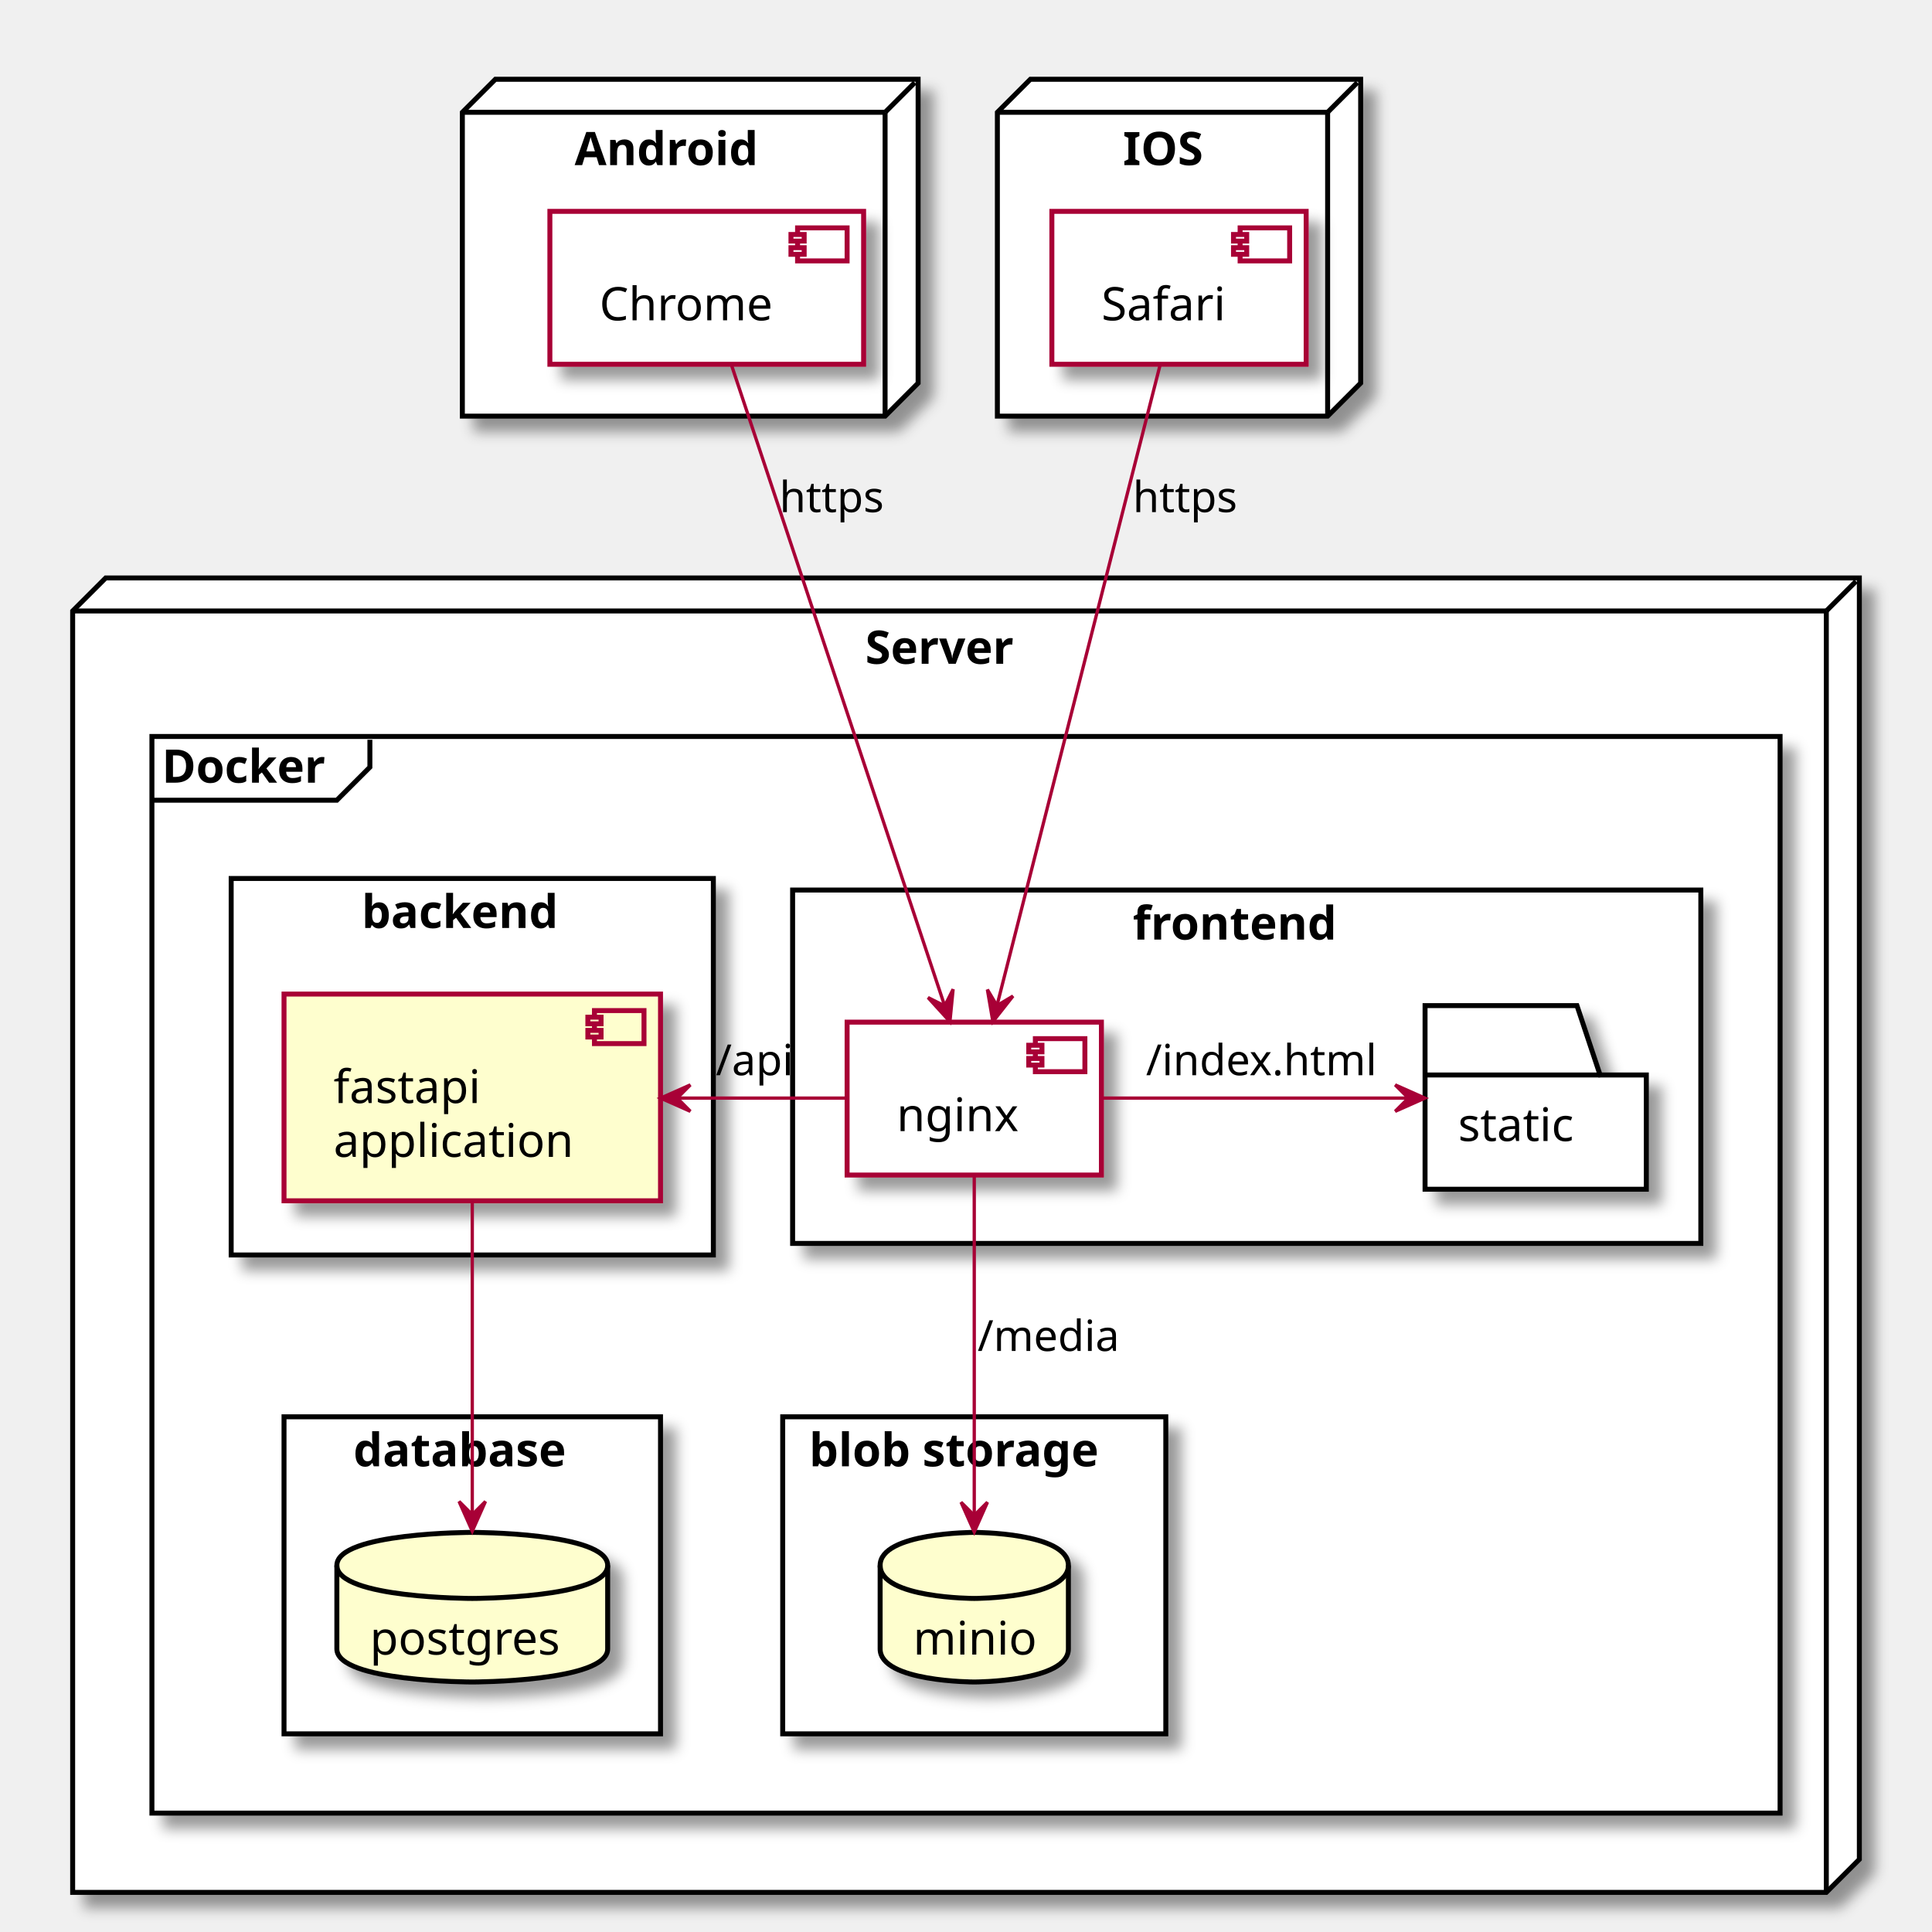
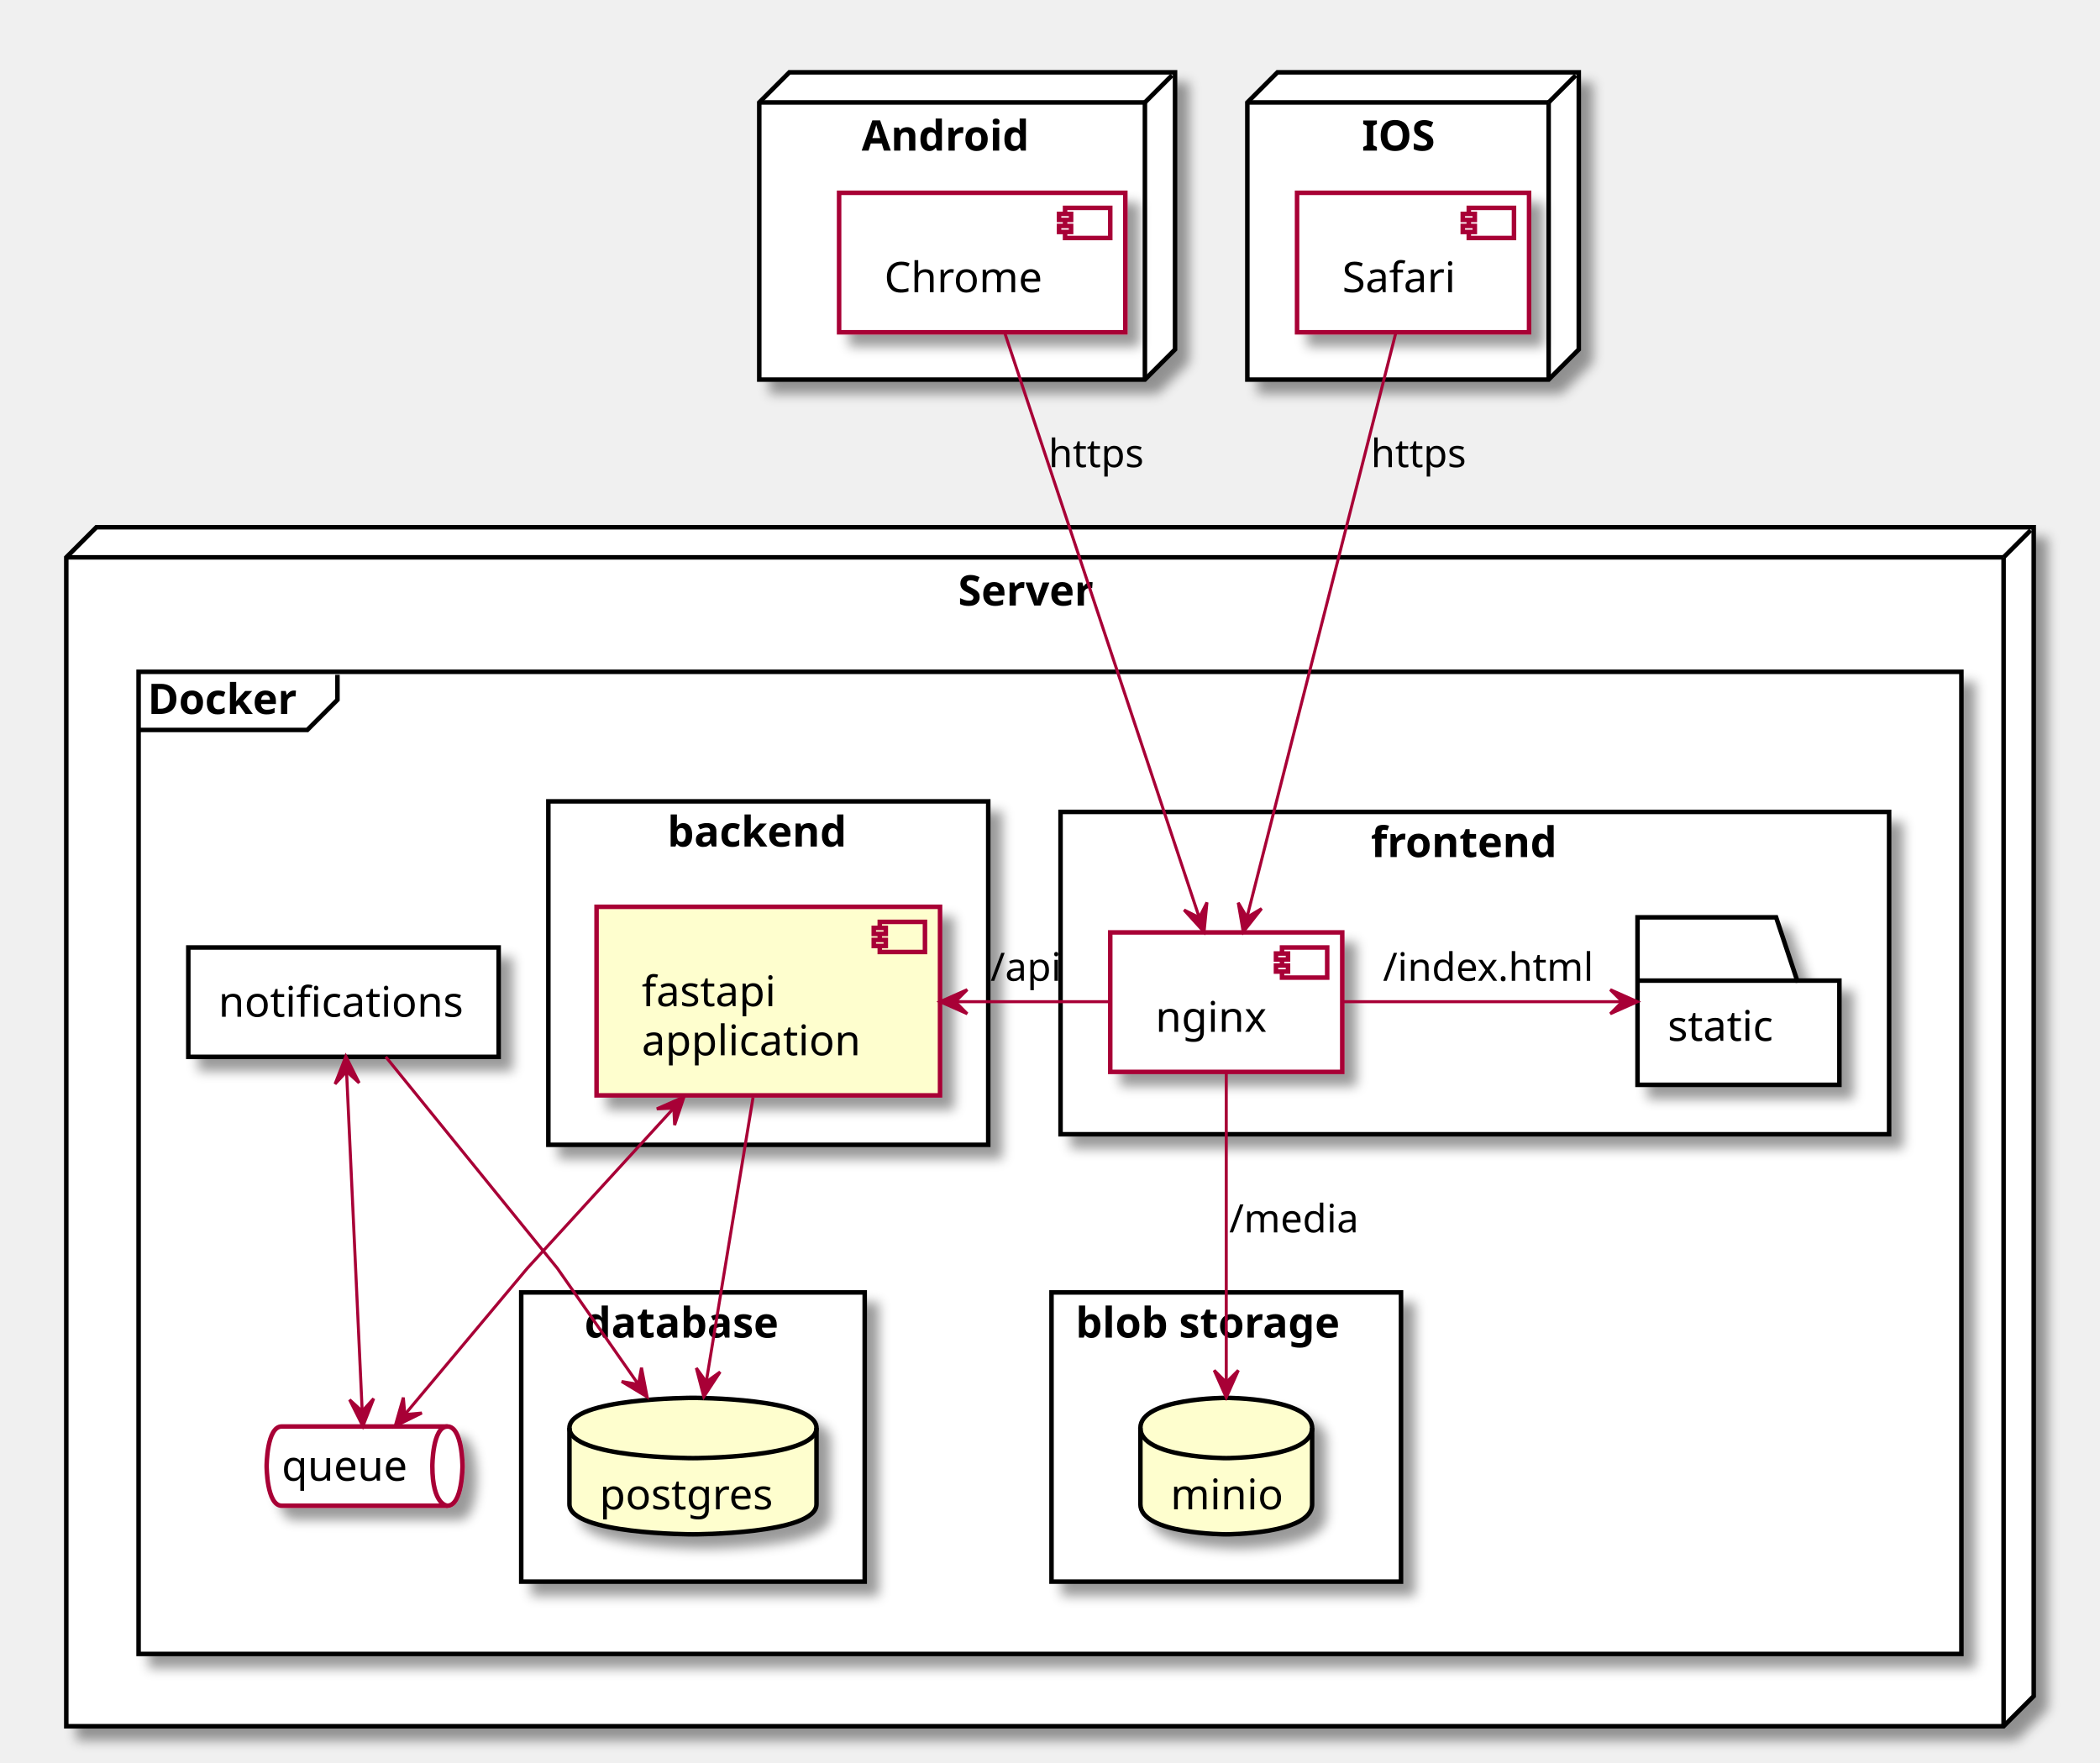
- <svg xmlns="http://www.w3.org/2000/svg" contentScriptType="application/ecmascript" contentStyleType="text/css" height="585px" preserveAspectRatio="none" style="width:585px;height:585px;" version="1.1" viewBox="0 0 585 585" width="585px" zoomAndPan="magnify">
+ <svg xmlns="http://www.w3.org/2000/svg" contentScriptType="application/ecmascript" contentStyleType="text/css" height="585px" preserveAspectRatio="none" style="width:697px;height:585px;" version="1.1" viewBox="0 0 697 585" width="697px" zoomAndPan="magnify">
  <defs>
-     <filter height="300%" id="f1qkgiq5kwz76f" width="300%" x="-1" y="-1">
+     <filter height="300%" id="fquxpq9agxeb5" width="300%" x="-1" y="-1">
      <feGaussianBlur result="blurOut" stdDeviation="2.0" />
      <feColorMatrix in="blurOut" result="blurOut2" type="matrix" values="0 0 0 0 0 0 0 0 0 0 0 0 0 0 0 0 0 0 .4 0" />
      <feOffset dx="4.0" dy="4.0" in="blurOut2" result="blurOut3" />
      <feBlend in="SourceGraphic" in2="blurOut3" mode="normal" />
    </filter>
  </defs>
  <g>
-     <polygon fill="#FFFFFF" filter="url(#f1qkgiq5kwz76f)" points="22,185,32,175,563,175,563,563,553,573,22,573,22,185" style="stroke: #000000; stroke-width: 1.5;" />
-     <line style="stroke: #000000; stroke-width: 1.5;" x1="553" x2="562" y1="185" y2="176" />
-     <line style="stroke: #000000; stroke-width: 1.5;" x1="22" x2="553" y1="185" y2="185" />
-     <line style="stroke: #000000; stroke-width: 1.5;" x1="553" x2="553" y1="185" y2="573" />
-     <text fill="#000000" font-family="sans-serif" font-size="14" font-weight="bold" lengthAdjust="spacingAndGlyphs" textLength="53" x="262" y="200.995">Server</text>
-     <rect fill="#FFFFFF" filter="url(#f1qkgiq5kwz76f)" height="326" style="stroke: #000000; stroke-width: 1.5;" width="493" x="46" y="223" />
+     <polygon fill="#FFFFFF" filter="url(#fquxpq9agxeb5)" points="22,185,32,175,675,175,675,563,665,573,22,573,22,185" style="stroke: #000000; stroke-width: 1.5;" />
+     <line style="stroke: #000000; stroke-width: 1.5;" x1="665" x2="674" y1="185" y2="176" />
+     <line style="stroke: #000000; stroke-width: 1.5;" x1="22" x2="665" y1="185" y2="185" />
+     <line style="stroke: #000000; stroke-width: 1.5;" x1="665" x2="665" y1="185" y2="573" />
+     <text fill="#000000" font-family="sans-serif" font-size="14" font-weight="bold" lengthAdjust="spacingAndGlyphs" textLength="53" x="318" y="200.995">Server</text>
+     <rect fill="#FFFFFF" filter="url(#fquxpq9agxeb5)" height="326" style="stroke: #000000; stroke-width: 1.5;" width="605" x="46" y="223" />
    <path d="M112,224 L112,232.297 L102,242.297 L46,242.297 " fill="none" style="stroke: #000000; stroke-width: 1.5;" />
    <text fill="#000000" font-family="sans-serif" font-size="14" font-weight="bold" lengthAdjust="spacingAndGlyphs" textLength="56" x="49" y="236.995">Docker</text>
-     <rect fill="#FFFFFF" filter="url(#f1qkgiq5kwz76f)" height="107" style="stroke: #000000; stroke-width: 1.5;" width="275" x="240" y="269.5" />
-     <text fill="#000000" font-family="sans-serif" font-size="14" font-weight="bold" lengthAdjust="spacingAndGlyphs" textLength="69" x="343" y="284.495">frontend</text>
-     <rect fill="#FFFFFF" filter="url(#f1qkgiq5kwz76f)" height="114" style="stroke: #000000; stroke-width: 1.5;" width="146" x="70" y="266" />
-     <text fill="#000000" font-family="sans-serif" font-size="14" font-weight="bold" lengthAdjust="spacingAndGlyphs" textLength="67" x="109.5" y="280.995">backend</text>
-     <rect fill="#FFFFFF" filter="url(#f1qkgiq5kwz76f)" height="96" style="stroke: #000000; stroke-width: 1.5;" width="114" x="86" y="429" />
-     <text fill="#000000" font-family="sans-serif" font-size="14" font-weight="bold" lengthAdjust="spacingAndGlyphs" textLength="72" x="107" y="443.995">database</text>
-     <rect fill="#FFFFFF" filter="url(#f1qkgiq5kwz76f)" height="96" style="stroke: #000000; stroke-width: 1.5;" width="116" x="237" y="429" />
-     <text fill="#000000" font-family="sans-serif" font-size="14" font-weight="bold" lengthAdjust="spacingAndGlyphs" textLength="100" x="245" y="443.995">blob storage</text>
-     <polygon fill="#FFFFFF" filter="url(#f1qkgiq5kwz76f)" points="140,34,150,24,278,24,278,116,268,126,140,126,140,34" style="stroke: #000000; stroke-width: 1.5;" />
-     <line style="stroke: #000000; stroke-width: 1.5;" x1="268" x2="277" y1="34" y2="25" />
-     <line style="stroke: #000000; stroke-width: 1.5;" x1="140" x2="268" y1="34" y2="34" />
-     <line style="stroke: #000000; stroke-width: 1.5;" x1="268" x2="268" y1="34" y2="126" />
-     <text fill="#000000" font-family="sans-serif" font-size="14" font-weight="bold" lengthAdjust="spacingAndGlyphs" textLength="62" x="174" y="49.995">Android</text>
-     <polygon fill="#FFFFFF" filter="url(#f1qkgiq5kwz76f)" points="302,34,312,24,412,24,412,116,402,126,302,126,302,34" style="stroke: #000000; stroke-width: 1.5;" />
-     <line style="stroke: #000000; stroke-width: 1.5;" x1="402" x2="411" y1="34" y2="25" />
-     <line style="stroke: #000000; stroke-width: 1.5;" x1="302" x2="402" y1="34" y2="34" />
-     <line style="stroke: #000000; stroke-width: 1.5;" x1="402" x2="402" y1="34" y2="126" />
-     <text fill="#000000" font-family="sans-serif" font-size="14" font-weight="bold" lengthAdjust="spacingAndGlyphs" textLength="26" x="340" y="49.995">IOS</text>
-     <rect fill="#FFFFFF" filter="url(#f1qkgiq5kwz76f)" height="46.297" style="stroke: #A80036; stroke-width: 1.5;" width="77" x="256.5" y="309.5" />
-     <rect fill="#FFFFFF" height="10" style="stroke: #A80036; stroke-width: 1.5;" width="15" x="313.5" y="314.5" />
-     <rect fill="#FFFFFF" height="2" style="stroke: #A80036; stroke-width: 1.5;" width="4" x="311.5" y="316.5" />
-     <rect fill="#FFFFFF" height="2" style="stroke: #A80036; stroke-width: 1.5;" width="4" x="311.5" y="320.5" />
-     <text fill="#000000" font-family="sans-serif" font-size="14" lengthAdjust="spacingAndGlyphs" textLength="37" x="271.5" y="342.495">nginx</text>
-     <polygon fill="#FFFFFF" filter="url(#f1qkgiq5kwz76f)" points="431.5,304.5,477.5,304.5,484.5,325.5,498.5,325.5,498.5,360.094,431.5,360.094,431.5,304.5" style="stroke: #000000; stroke-width: 1.5;" />
-     <line style="stroke: #000000; stroke-width: 1.5;" x1="431.5" x2="484.5" y1="325.5" y2="325.5" />
-     <text fill="#000000" font-family="sans-serif" font-size="14" lengthAdjust="spacingAndGlyphs" textLength="37" x="441.5" y="345.495">static</text>
-     <rect fill="#FEFECE" filter="url(#f1qkgiq5kwz76f)" height="62.594" style="stroke: #A80036; stroke-width: 1.5;" width="114" x="86" y="301" />
-     <rect fill="#FEFECE" height="10" style="stroke: #A80036; stroke-width: 1.5;" width="15" x="180" y="306" />
-     <rect fill="#FEFECE" height="2" style="stroke: #A80036; stroke-width: 1.5;" width="4" x="178" y="308" />
-     <rect fill="#FEFECE" height="2" style="stroke: #A80036; stroke-width: 1.5;" width="4" x="178" y="312" />
-     <text fill="#000000" font-family="sans-serif" font-size="14" lengthAdjust="spacingAndGlyphs" textLength="45" x="101" y="333.995">fastapi</text>
-     <text fill="#000000" font-family="sans-serif" font-size="14" lengthAdjust="spacingAndGlyphs" textLength="74" x="101" y="350.292">application</text>
-     <path d="M102,474 C102,464 143,464 143,464 C143,464 184,464 184,474 L184,499.297 C184,509.297 143,509.297 143,509.297 C143,509.297 102,509.297 102,499.297 L102,474 " fill="#FEFECE" filter="url(#f1qkgiq5kwz76f)" style="stroke: #000000; stroke-width: 1.5;" />
-     <path d="M102,474 C102,484 143,484 143,484 C143,484 184,484 184,474 " fill="none" style="stroke: #000000; stroke-width: 1.5;" />
-     <text fill="#000000" font-family="sans-serif" font-size="14" lengthAdjust="spacingAndGlyphs" textLength="62" x="112" y="500.995">postgres</text>
-     <path d="M266.5,474 C266.5,464 295,464 295,464 C295,464 323.5,464 323.5,474 L323.5,499.297 C323.5,509.297 295,509.297 295,509.297 C295,509.297 266.5,509.297 266.5,499.297 L266.5,474 " fill="#FEFECE" filter="url(#f1qkgiq5kwz76f)" style="stroke: #000000; stroke-width: 1.5;" />
-     <path d="M266.5,474 C266.5,484 295,484 295,484 C295,484 323.5,484 323.5,474 " fill="none" style="stroke: #000000; stroke-width: 1.5;" />
-     <text fill="#000000" font-family="sans-serif" font-size="14" lengthAdjust="spacingAndGlyphs" textLength="37" x="276.5" y="500.995">minio</text>
-     <rect fill="#FFFFFF" filter="url(#f1qkgiq5kwz76f)" height="46.297" style="stroke: #A80036; stroke-width: 1.5;" width="95" x="166.5" y="64" />
-     <rect fill="#FFFFFF" height="10" style="stroke: #A80036; stroke-width: 1.5;" width="15" x="241.5" y="69" />
-     <rect fill="#FFFFFF" height="2" style="stroke: #A80036; stroke-width: 1.5;" width="4" x="239.5" y="71" />
-     <rect fill="#FFFFFF" height="2" style="stroke: #A80036; stroke-width: 1.5;" width="4" x="239.5" y="75" />
-     <text fill="#000000" font-family="sans-serif" font-size="14" lengthAdjust="spacingAndGlyphs" textLength="55" x="181.5" y="96.995">Chrome</text>
-     <rect fill="#FFFFFF" filter="url(#f1qkgiq5kwz76f)" height="46.297" style="stroke: #A80036; stroke-width: 1.5;" width="77" x="318.5" y="64" />
-     <rect fill="#FFFFFF" height="10" style="stroke: #A80036; stroke-width: 1.5;" width="15" x="375.5" y="69" />
-     <rect fill="#FFFFFF" height="2" style="stroke: #A80036; stroke-width: 1.5;" width="4" x="373.5" y="71" />
-     <rect fill="#FFFFFF" height="2" style="stroke: #A80036; stroke-width: 1.5;" width="4" x="373.5" y="75" />
-     <text fill="#000000" font-family="sans-serif" font-size="14" lengthAdjust="spacingAndGlyphs" textLength="37" x="333.5" y="96.995">Safari</text>
-     <path d="M205.33,332.5 C222.52,332.5 240.67,332.5 256.11,332.5 " fill="none" id="api_server&lt;-nginx" style="stroke: #A80036; stroke-width: 1.0;" />
-     <polygon fill="#A80036" points="200.03,332.5,209.03,336.5,205.03,332.5,209.03,328.5,200.03,332.5" style="stroke: #A80036; stroke-width: 1.0;" />
-     <text fill="#000000" font-family="sans-serif" font-size="13" lengthAdjust="spacingAndGlyphs" textLength="23" x="216.75" y="325.567">/api</text>
-     <path d="M333.58,332.5 C361.33,332.5 398.62,332.5 426.39,332.5 " fill="none" id="nginx-&gt;static" style="stroke: #A80036; stroke-width: 1.0;" />
-     <polygon fill="#A80036" points="431.46,332.5,422.46,328.5,426.46,332.5,422.46,336.5,431.46,332.5" style="stroke: #A80036; stroke-width: 1.0;" />
-     <text fill="#000000" font-family="sans-serif" font-size="13" lengthAdjust="spacingAndGlyphs" textLength="71" x="347" y="325.567">/index.html</text>
-     <path d="M295,355.6 C295,382.89 295,429.27 295,458.59 " fill="none" id="nginx-&gt;minio" style="stroke: #A80036; stroke-width: 1.0;" />
-     <polygon fill="#A80036" points="295,463.86,299,454.86,295,458.86,291,454.86,295,463.86" style="stroke: #A80036; stroke-width: 1.0;" />
-     <text fill="#000000" font-family="sans-serif" font-size="13" lengthAdjust="spacingAndGlyphs" textLength="44" x="296" y="409.067">/media</text>
-     <path d="M143,364.26 C143,391.91 143,432.12 143,458.54 " fill="none" id="api_server-&gt;postgres" style="stroke: #A80036; stroke-width: 1.0;" />
-     <polygon fill="#A80036" points="143,463.63,147,454.63,143,458.63,139,454.63,143,463.63" style="stroke: #A80036; stroke-width: 1.0;" />
-     <path d="M351.39,110.04 C340.03,154.66 314.34,255.56 301.94,304.23 " fill="none" id="Safari-&gt;nginx" style="stroke: #A80036; stroke-width: 1.0;" />
-     <polygon fill="#A80036" points="300.64,309.34,306.73,301.6,301.87,304.493,298.976,299.633,300.64,309.34" style="stroke: #A80036; stroke-width: 1.0;" />
-     <text fill="#000000" font-family="sans-serif" font-size="13" lengthAdjust="spacingAndGlyphs" textLength="33" x="343" y="155.067">https</text>
-     <path d="M221.33,110.04 C236.2,154.75 269.87,255.96 286.03,304.52 " fill="none" id="Chrome-&gt;nginx" style="stroke: #A80036; stroke-width: 1.0;" />
-     <polygon fill="#A80036" points="287.63,309.34,288.596,299.539,286.057,304.594,281.002,302.055,287.63,309.34" style="stroke: #A80036; stroke-width: 1.0;" />
-     <text fill="#000000" font-family="sans-serif" font-size="13" lengthAdjust="spacingAndGlyphs" textLength="33" x="236" y="155.067">https</text>
+     <rect fill="#FFFFFF" filter="url(#fquxpq9agxeb5)" height="107" style="stroke: #000000; stroke-width: 1.5;" width="275" x="352" y="269.5" />
+     <text fill="#000000" font-family="sans-serif" font-size="14" font-weight="bold" lengthAdjust="spacingAndGlyphs" textLength="69" x="455" y="284.495">frontend</text>
+     <rect fill="#FFFFFF" filter="url(#fquxpq9agxeb5)" height="114" style="stroke: #000000; stroke-width: 1.5;" width="146" x="182" y="266" />
+     <text fill="#000000" font-family="sans-serif" font-size="14" font-weight="bold" lengthAdjust="spacingAndGlyphs" textLength="67" x="221.5" y="280.995">backend</text>
+     <rect fill="#FFFFFF" filter="url(#fquxpq9agxeb5)" height="96" style="stroke: #000000; stroke-width: 1.5;" width="114" x="173" y="429" />
+     <text fill="#000000" font-family="sans-serif" font-size="14" font-weight="bold" lengthAdjust="spacingAndGlyphs" textLength="72" x="194" y="443.995">database</text>
+     <rect fill="#FFFFFF" filter="url(#fquxpq9agxeb5)" height="96" style="stroke: #000000; stroke-width: 1.5;" width="116" x="349" y="429" />
+     <text fill="#000000" font-family="sans-serif" font-size="14" font-weight="bold" lengthAdjust="spacingAndGlyphs" textLength="100" x="357" y="443.995">blob storage</text>
+     <polygon fill="#FFFFFF" filter="url(#fquxpq9agxeb5)" points="252,34,262,24,390,24,390,116,380,126,252,126,252,34" style="stroke: #000000; stroke-width: 1.5;" />
+     <line style="stroke: #000000; stroke-width: 1.5;" x1="380" x2="389" y1="34" y2="25" />
+     <line style="stroke: #000000; stroke-width: 1.5;" x1="252" x2="380" y1="34" y2="34" />
+     <line style="stroke: #000000; stroke-width: 1.5;" x1="380" x2="380" y1="34" y2="126" />
+     <text fill="#000000" font-family="sans-serif" font-size="14" font-weight="bold" lengthAdjust="spacingAndGlyphs" textLength="62" x="286" y="49.995">Android</text>
+     <polygon fill="#FFFFFF" filter="url(#fquxpq9agxeb5)" points="414,34,424,24,524,24,524,116,514,126,414,126,414,34" style="stroke: #000000; stroke-width: 1.5;" />
+     <line style="stroke: #000000; stroke-width: 1.5;" x1="514" x2="523" y1="34" y2="25" />
+     <line style="stroke: #000000; stroke-width: 1.5;" x1="414" x2="514" y1="34" y2="34" />
+     <line style="stroke: #000000; stroke-width: 1.5;" x1="514" x2="514" y1="34" y2="126" />
+     <text fill="#000000" font-family="sans-serif" font-size="14" font-weight="bold" lengthAdjust="spacingAndGlyphs" textLength="26" x="452" y="49.995">IOS</text>
+     <rect fill="#FFFFFF" filter="url(#fquxpq9agxeb5)" height="46.297" style="stroke: #A80036; stroke-width: 1.5;" width="77" x="368.5" y="309.5" />
+     <rect fill="#FFFFFF" height="10" style="stroke: #A80036; stroke-width: 1.5;" width="15" x="425.5" y="314.5" />
+     <rect fill="#FFFFFF" height="2" style="stroke: #A80036; stroke-width: 1.5;" width="4" x="423.5" y="316.5" />
+     <rect fill="#FFFFFF" height="2" style="stroke: #A80036; stroke-width: 1.5;" width="4" x="423.5" y="320.5" />
+     <text fill="#000000" font-family="sans-serif" font-size="14" lengthAdjust="spacingAndGlyphs" textLength="37" x="383.5" y="342.495">nginx</text>
+     <polygon fill="#FFFFFF" filter="url(#fquxpq9agxeb5)" points="543.5,304.5,589.5,304.5,596.5,325.5,610.5,325.5,610.5,360.094,543.5,360.094,543.5,304.5" style="stroke: #000000; stroke-width: 1.5;" />
+     <line style="stroke: #000000; stroke-width: 1.5;" x1="543.5" x2="596.5" y1="325.5" y2="325.5" />
+     <text fill="#000000" font-family="sans-serif" font-size="14" lengthAdjust="spacingAndGlyphs" textLength="37" x="553.5" y="345.495">static</text>
+     <rect fill="#FEFECE" filter="url(#fquxpq9agxeb5)" height="62.594" style="stroke: #A80036; stroke-width: 1.5;" width="114" x="198" y="301" />
+     <rect fill="#FEFECE" height="10" style="stroke: #A80036; stroke-width: 1.5;" width="15" x="292" y="306" />
+     <rect fill="#FEFECE" height="2" style="stroke: #A80036; stroke-width: 1.5;" width="4" x="290" y="308" />
+     <rect fill="#FEFECE" height="2" style="stroke: #A80036; stroke-width: 1.5;" width="4" x="290" y="312" />
+     <text fill="#000000" font-family="sans-serif" font-size="14" lengthAdjust="spacingAndGlyphs" textLength="45" x="213" y="333.995">fastapi</text>
+     <text fill="#000000" font-family="sans-serif" font-size="14" lengthAdjust="spacingAndGlyphs" textLength="74" x="213" y="350.292">application</text>
+     <path d="M93.5,473.5 L148.5,473.5 C153.5,473.5 153.5,486.648 153.5,486.648 C153.5,486.648 153.5,499.797 148.5,499.797 L93.5,499.797 C88.5,499.797 88.5,486.648 88.5,486.648 C88.5,486.648 88.5,473.5 93.5,473.5 " fill="#FFFFFF" filter="url(#fquxpq9agxeb5)" style="stroke: #A80036; stroke-width: 1.5;" />
+     <path d="M148.5,473.5 C143.5,473.5 143.5,486.648 143.5,486.648 C143.5,499.797 148.5,499.797 148.5,499.797 " fill="none" style="stroke: #A80036; stroke-width: 1.5;" />
+     <text fill="#000000" font-family="sans-serif" font-size="14" lengthAdjust="spacingAndGlyphs" textLength="45" x="93.5" y="491.495">queue</text>
+     <rect fill="#FFFFFF" filter="url(#fquxpq9agxeb5)" height="36.297" style="stroke: #000000; stroke-width: 1.5;" width="103" x="62.5" y="314.5" />
+     <text fill="#000000" font-family="sans-serif" font-size="14" lengthAdjust="spacingAndGlyphs" textLength="83" x="72.5" y="337.495">notifications</text>
+     <path d="M189,474 C189,464 230,464 230,464 C230,464 271,464 271,474 L271,499.297 C271,509.297 230,509.297 230,509.297 C230,509.297 189,509.297 189,499.297 L189,474 " fill="#FEFECE" filter="url(#fquxpq9agxeb5)" style="stroke: #000000; stroke-width: 1.5;" />
+     <path d="M189,474 C189,484 230,484 230,484 C230,484 271,484 271,474 " fill="none" style="stroke: #000000; stroke-width: 1.5;" />
+     <text fill="#000000" font-family="sans-serif" font-size="14" lengthAdjust="spacingAndGlyphs" textLength="62" x="199" y="500.995">postgres</text>
+     <path d="M378.5,474 C378.5,464 407,464 407,464 C407,464 435.5,464 435.5,474 L435.5,499.297 C435.5,509.297 407,509.297 407,509.297 C407,509.297 378.5,509.297 378.5,499.297 L378.5,474 " fill="#FEFECE" filter="url(#fquxpq9agxeb5)" style="stroke: #000000; stroke-width: 1.5;" />
+     <path d="M378.5,474 C378.5,484 407,484 407,484 C407,484 435.5,484 435.5,474 " fill="none" style="stroke: #000000; stroke-width: 1.5;" />
+     <text fill="#000000" font-family="sans-serif" font-size="14" lengthAdjust="spacingAndGlyphs" textLength="37" x="388.5" y="500.995">minio</text>
+     <rect fill="#FFFFFF" filter="url(#fquxpq9agxeb5)" height="46.297" style="stroke: #A80036; stroke-width: 1.5;" width="95" x="278.5" y="64" />
+     <rect fill="#FFFFFF" height="10" style="stroke: #A80036; stroke-width: 1.5;" width="15" x="353.5" y="69" />
+     <rect fill="#FFFFFF" height="2" style="stroke: #A80036; stroke-width: 1.5;" width="4" x="351.5" y="71" />
+     <rect fill="#FFFFFF" height="2" style="stroke: #A80036; stroke-width: 1.5;" width="4" x="351.5" y="75" />
+     <text fill="#000000" font-family="sans-serif" font-size="14" lengthAdjust="spacingAndGlyphs" textLength="55" x="293.5" y="96.995">Chrome</text>
+     <rect fill="#FFFFFF" filter="url(#fquxpq9agxeb5)" height="46.297" style="stroke: #A80036; stroke-width: 1.5;" width="77" x="430.5" y="64" />
+     <rect fill="#FFFFFF" height="10" style="stroke: #A80036; stroke-width: 1.5;" width="15" x="487.5" y="69" />
+     <rect fill="#FFFFFF" height="2" style="stroke: #A80036; stroke-width: 1.5;" width="4" x="485.5" y="71" />
+     <rect fill="#FFFFFF" height="2" style="stroke: #A80036; stroke-width: 1.5;" width="4" x="485.5" y="75" />
+     <text fill="#000000" font-family="sans-serif" font-size="14" lengthAdjust="spacingAndGlyphs" textLength="37" x="445.5" y="96.995">Safari</text>
+     <path d="M317.33,332.5 C334.52,332.5 352.67,332.5 368.11,332.5 " fill="none" id="api_server&lt;-nginx" style="stroke: #A80036; stroke-width: 1.0;" />
+     <polygon fill="#A80036" points="312.03,332.5,321.03,336.5,317.03,332.5,321.03,328.5,312.03,332.5" style="stroke: #A80036; stroke-width: 1.0;" />
+     <text fill="#000000" font-family="sans-serif" font-size="13" lengthAdjust="spacingAndGlyphs" textLength="23" x="328.75" y="325.567">/api</text>
+     <path d="M445.58,332.5 C473.33,332.5 510.62,332.5 538.39,332.5 " fill="none" id="nginx-&gt;static" style="stroke: #A80036; stroke-width: 1.0;" />
+     <polygon fill="#A80036" points="543.46,332.5,534.46,328.5,538.46,332.5,534.46,336.5,543.46,332.5" style="stroke: #A80036; stroke-width: 1.0;" />
+     <text fill="#000000" font-family="sans-serif" font-size="13" lengthAdjust="spacingAndGlyphs" textLength="71" x="459" y="325.567">/index.html</text>
+     <path d="M407,355.6 C407,382.89 407,429.27 407,458.59 " fill="none" id="nginx-&gt;minio" style="stroke: #A80036; stroke-width: 1.0;" />
+     <polygon fill="#A80036" points="407,463.86,411,454.86,407,458.86,403,454.86,407,463.86" style="stroke: #A80036; stroke-width: 1.0;" />
+     <text fill="#000000" font-family="sans-serif" font-size="13" lengthAdjust="spacingAndGlyphs" textLength="44" x="408" y="409.067">/media</text>
+     <path d="M249.94,364.26 C245.39,391.91 238.78,432.12 234.43,458.54 " fill="none" id="api_server-&gt;postgres" style="stroke: #A80036; stroke-width: 1.0;" />
+     <polygon fill="#A80036" points="233.6,463.63,239.01,455.4,234.413,458.697,231.116,454.099,233.6,463.63" style="stroke: #A80036; stroke-width: 1.0;" />
+     <path d="M223.46,367.99 C201.08,392.47 175,421 175,421 C175,421 150.63,450.11 134.63,469.22 " fill="none" id="api_server-queue" style="stroke: #A80036; stroke-width: 1.0;" />
+     <polygon fill="#A80036" points="131.16,473.37,140.002,469.033,134.368,469.535,133.866,463.9,131.16,473.37" style="stroke: #A80036; stroke-width: 1.0;" />
+     <polygon fill="#A80036" points="227.02,364.1,218.002,368.058,223.652,367.796,223.915,373.447,227.02,364.1" style="stroke: #A80036; stroke-width: 1.0;" />
+     <path d="M115.04,356.03 C116.45,386.64 118.94,440.7 120.21,468.27 " fill="none" id="notifications-queue" style="stroke: #A80036; stroke-width: 1.0;" />
+     <polygon fill="#A80036" points="120.44,473.42,124.024,464.246,120.211,468.425,116.032,464.613,120.44,473.42" style="stroke: #A80036; stroke-width: 1.0;" />
+     <polygon fill="#A80036" points="114.79,350.64,111.205,359.813,115.018,355.635,119.197,359.448,114.79,350.64" style="stroke: #A80036; stroke-width: 1.0;" />
+     <path d="M128.03,350.79 C148.72,376.29 185,421 185,421 C185,421 199.2,441.36 211.65,459.2 " fill="none" id="notifications-&gt;postgres" style="stroke: #A80036; stroke-width: 1.0;" />
+     <polygon fill="#A80036" points="214.77,463.66,212.906,453.989,211.911,459.558,206.343,458.563,214.77,463.66" style="stroke: #A80036; stroke-width: 1.0;" />
+     <path d="M463.39,110.04 C452.03,154.66 426.34,255.56 413.94,304.23 " fill="none" id="Safari-&gt;nginx" style="stroke: #A80036; stroke-width: 1.0;" />
+     <polygon fill="#A80036" points="412.64,309.34,418.73,301.6,413.87,304.493,410.976,299.633,412.64,309.34" style="stroke: #A80036; stroke-width: 1.0;" />
+     <text fill="#000000" font-family="sans-serif" font-size="13" lengthAdjust="spacingAndGlyphs" textLength="33" x="455" y="155.067">https</text>
+     <path d="M333.33,110.04 C348.2,154.75 381.87,255.96 398.03,304.52 " fill="none" id="Chrome-&gt;nginx" style="stroke: #A80036; stroke-width: 1.0;" />
+     <polygon fill="#A80036" points="399.63,309.34,400.596,299.539,398.057,304.594,393.002,302.055,399.63,309.34" style="stroke: #A80036; stroke-width: 1.0;" />
+     <text fill="#000000" font-family="sans-serif" font-size="13" lengthAdjust="spacingAndGlyphs" textLength="33" x="348" y="155.067">https</text>
  </g>
</svg>
